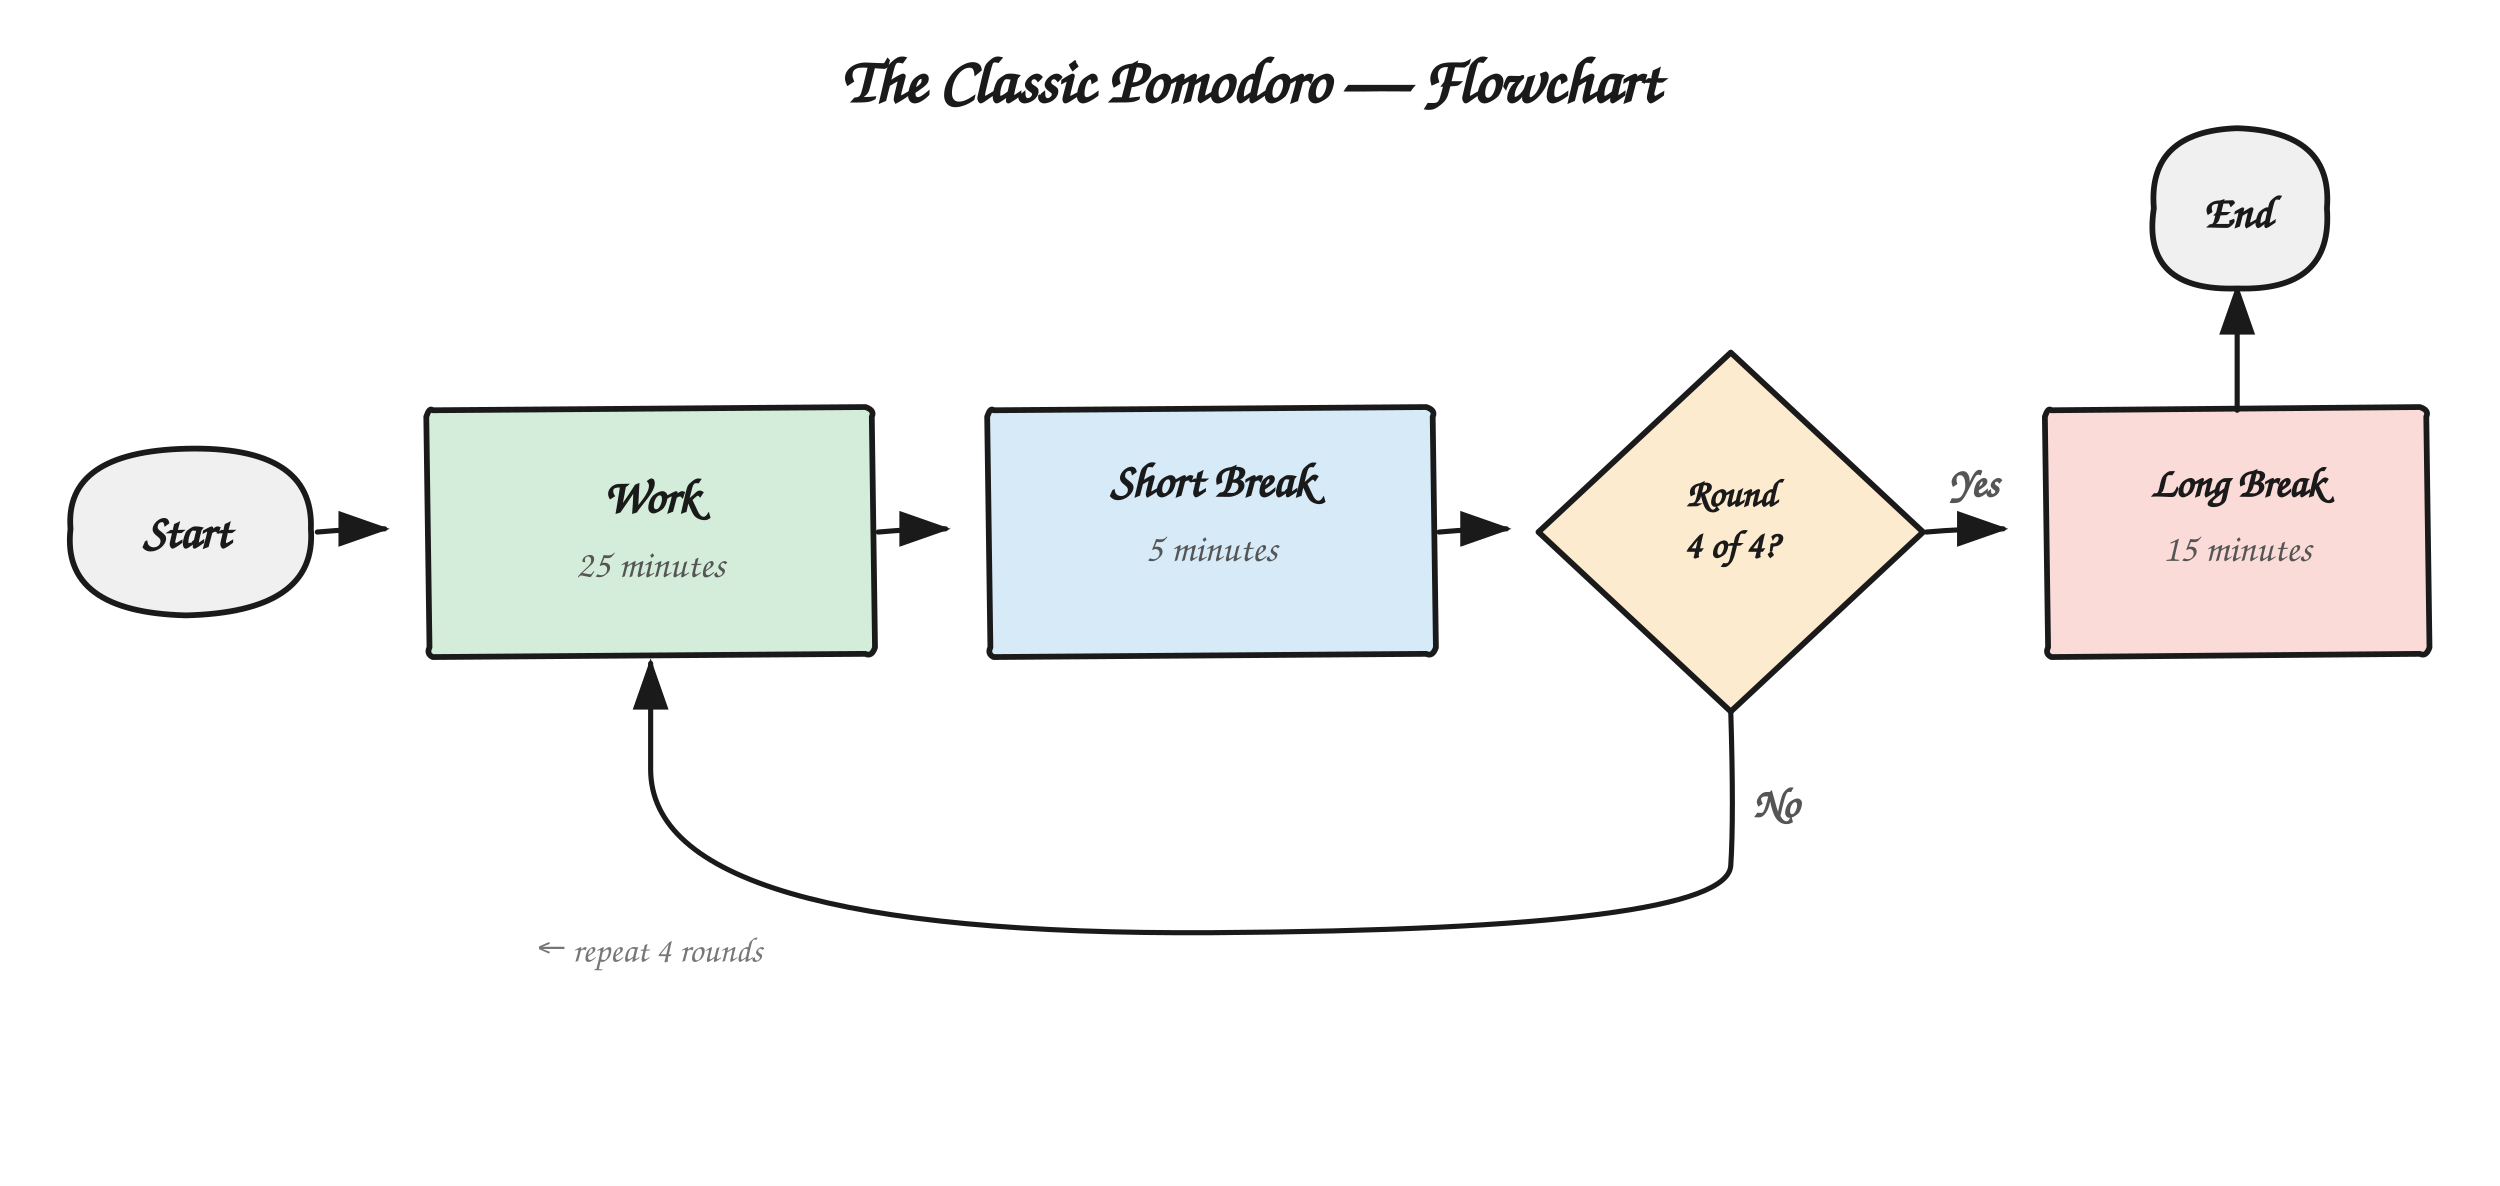
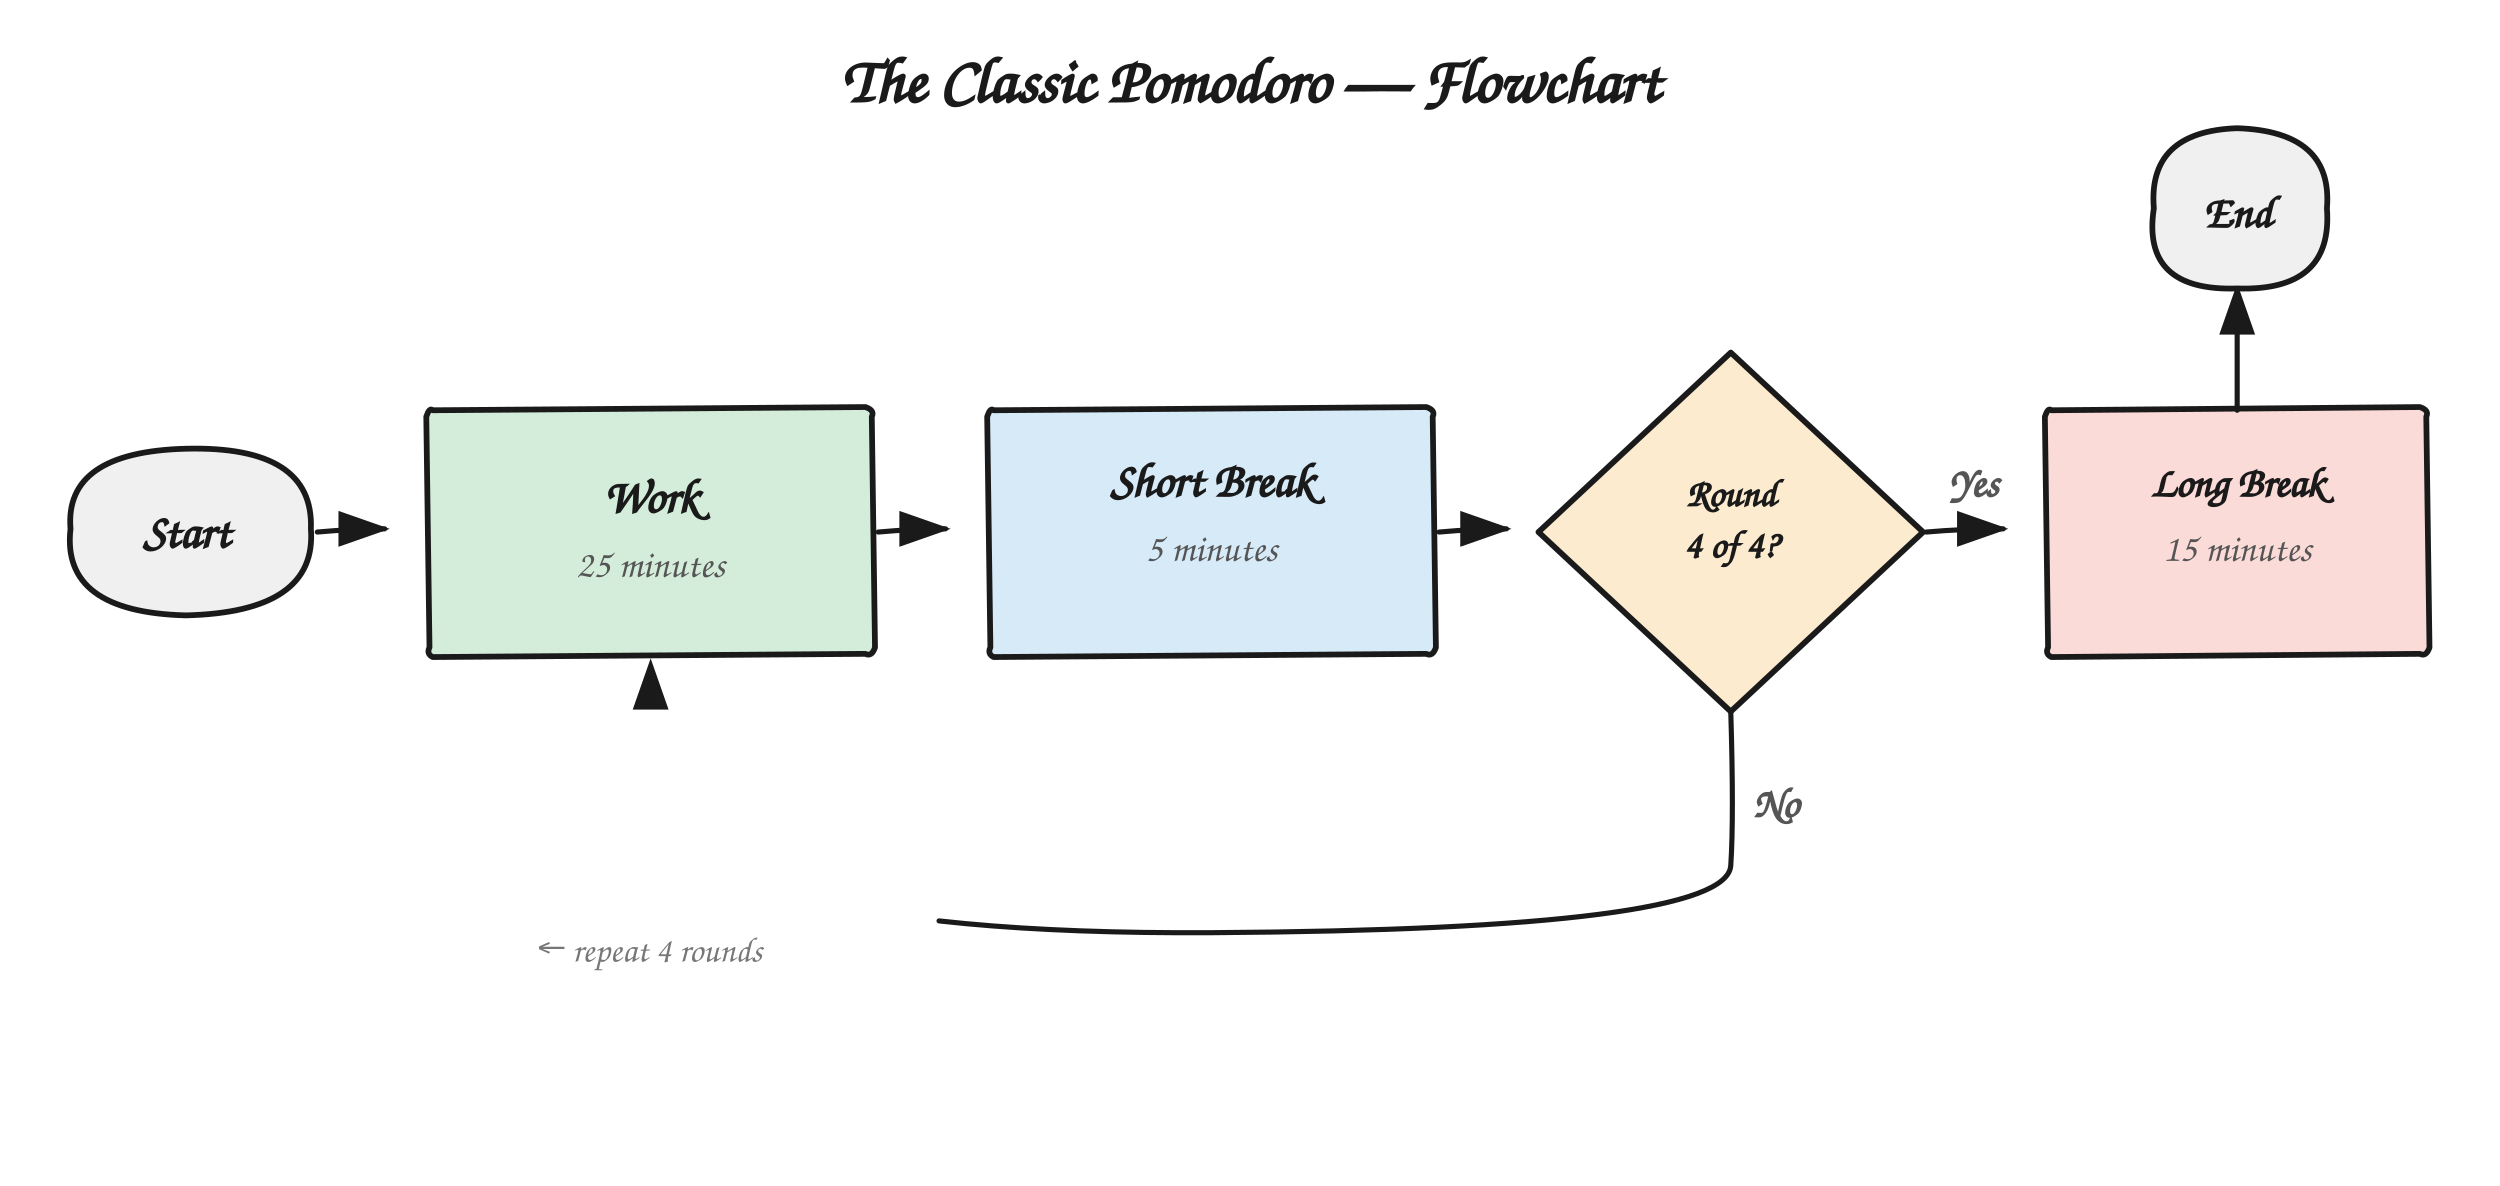
<svg xmlns="http://www.w3.org/2000/svg" width="780" height="370" viewBox="0 0 780 370">
  <style>
    text { font-family: 'Segoe Print', 'Comic Sans MS', 'Patrick Hand', cursive; fill: #1a1a1a; }
    .label { font-size: 15px; font-weight: bold; }
    .sublabel { font-size: 12px; fill: #555; }
    .small { font-size: 11px; fill: #777; }
    .arrow { fill: none; stroke: #1a1a1a; stroke-width: 1.6; stroke-linecap: round; stroke-linejoin: round; }
    .box { fill: none; stroke: #1a1a1a; stroke-width: 1.8; stroke-linecap: round; stroke-linejoin: round; }
    .fill-green { fill: #d4edda; }
    .fill-blue { fill: #d6eaf8; }
    .fill-orange { fill: #fdebd0; }
    .fill-gray { fill: #f0f0f0; }
    .fill-red { fill: #fadbd8; }
+ 
+     @keyframes fadeNode1 { 0% { opacity: 0; } 8% { opacity: 1; } }
+     @keyframes fadeNode2 { 0%, 10% { opacity: 0; } 22% { opacity: 1; } }
+     @keyframes fadeNode3 { 0%, 22% { opacity: 0; } 34% { opacity: 1; } }
+     @keyframes fadeNode4 { 0%, 34% { opacity: 0; } 46% { opacity: 1; } }
+     @keyframes fadeNode5 { 0%, 46% { opacity: 0; } 58% { opacity: 1; } }
+     @keyframes fadeNode6 { 0%, 58% { opacity: 0; } 70% { opacity: 1; } }
+     @keyframes drawArrow1 { 0%, 8% { stroke-dashoffset: 30; } 18% { stroke-dashoffset: 0; } }
+     @keyframes drawArrow2 { 0%, 20% { stroke-dashoffset: 30; } 30% { stroke-dashoffset: 0; } }
+     @keyframes drawArrow3 { 0%, 32% { stroke-dashoffset: 30; } 42% { stroke-dashoffset: 0; } }
+     @keyframes drawArrow4 { 0%, 44% { stroke-dashoffset: 300; } 58% { stroke-dashoffset: 0; } }
+     @keyframes drawArrow5 { 0%, 56% { stroke-dashoffset: 30; } 66% { stroke-dashoffset: 0; } }
+     @keyframes drawArrow6 { 0%, 68% { stroke-dashoffset: 30; } 78% { stroke-dashoffset: 0; } }
+     @keyframes loopPulse { 0%, 100% { stroke: #1a1a1a; stroke-width: 1.6; } 50% { stroke: #e8a030; stroke-width: 2.5; } }
+ 
+     .n1 { animation: fadeNode1 5s ease-out both; }
+     .n2 { animation: fadeNode2 5s ease-out both; }
+     .n3 { animation: fadeNode3 5s ease-out both; }
+     .n4 { animation: fadeNode4 5s ease-out both; }
+     .n5 { animation: fadeNode5 5s ease-out both; }
+     .n6 { animation: fadeNode6 5s ease-out both; }
+     .a1 { stroke-dasharray: 30; animation: drawArrow1 5s ease-out both; }
+     .a2 { stroke-dasharray: 30; animation: drawArrow2 5s ease-out both; }
+     .a3 { stroke-dasharray: 30; animation: drawArrow3 5s ease-out both; }
+     .a4 { stroke-dasharray: 300; animation: drawArrow4 5s ease-out both, loopPulse 3s ease-in-out 3s infinite; }
+     .a5 { stroke-dasharray: 30; animation: drawArrow5 5s ease-out both; }
+     .a6 { stroke-dasharray: 30; animation: drawArrow6 5s ease-out both; }
  </style>
  <rect width="780" height="370" fill="white" />
  <text x="390" y="32" text-anchor="middle" style="font-size:20px; font-weight:bold;">The Classic Pomodoro — Flowchart</text>
-   <path class="box fill-gray" d="M22,165 Q20,141 58,140 Q98,139 97,165 Q99,191 58,192 Q19,191 22,165" />
-   <text x="58" y="171" text-anchor="middle" class="label">Start</text>
-   <path class="arrow" d="M99,166 Q110,165 120,165" marker-end="url(#ah1)" />
-   <path class="box fill-green" d="M135,128 L270,127 Q273,128 272,130 L273,202 Q272,205 270,204 L135,205 Q133,204 134,202 L133,130 Q134,127 135,128 Z" />
-   <text x="203" y="160" text-anchor="middle" class="label">Work</text>
-   <text x="203" y="180" text-anchor="middle" class="sublabel">25 minutes</text>
-   <path class="arrow" d="M274,166 Q285,165 295,165" marker-end="url(#ah1)" />
-   <path class="box fill-blue" d="M310,128 L445,127 Q448,128 447,130 L448,202 Q447,205 445,204 L310,205 Q308,204 309,202 L308,130 Q309,127 310,128 Z" />
-   <text x="378" y="155" text-anchor="middle" class="label">Short Break</text>
-   <text x="378" y="175" text-anchor="middle" class="sublabel">5 minutes</text>
-   <path class="arrow" d="M449,166 Q460,165 470,165" marker-end="url(#ah1)" />
-   <polygon class="box fill-orange" points="540,110 600,166 540,222 480,166" />
-   <text x="540" y="158" text-anchor="middle" class="label" style="font-size:12px;">Round</text>
-   <text x="540" y="174" text-anchor="middle" class="label" style="font-size:12px;">4 of 4?</text>
-   <path class="arrow" d="M540,222 Q541,255 540,270 Q539,290 378,291 Q203,292 203,240 L203,207" marker-end="url(#ah1)" />
-   <text x="547" y="255" class="sublabel" style="font-size:13px; font-weight:bold;">No</text>
-   <path class="arrow" d="M601,166 Q612,165 625,165" marker-end="url(#ah1)" />
-   <text x="608" y="155" class="sublabel" style="font-size:13px; font-weight:bold;">Yes</text>
-   <path class="box fill-red" d="M640,128 L755,127 Q758,128 757,130 L758,202 Q757,205 755,204 L640,205 Q638,204 639,202 L638,130 Q639,127 640,128 Z" />
-   <text x="698" y="155" text-anchor="middle" class="label" style="font-size:13px;">Long Break</text>
-   <text x="698" y="175" text-anchor="middle" class="sublabel">15 minutes</text>
-   <path class="arrow" d="M698,128 L698,90" marker-end="url(#ah1)" />
-   <path class="box fill-gray" d="M672,65 Q670,41 698,40 Q728,41 726,65 Q728,91 698,90 Q668,91 672,65" />
-   <text x="698" y="71" text-anchor="middle" class="label" style="font-size:14px;">End</text>
-   <text x="203" y="300" text-anchor="middle" class="small">← repeat 4 rounds</text>
+   <g class="n1">
+     <path class="box fill-gray" d="M22,165 Q20,141 58,140 Q98,139 97,165 Q99,191 58,192 Q19,191 22,165" />
+     <text x="58" y="171" text-anchor="middle" class="label">Start</text>
+   </g>
+   <path class="arrow a1" d="M99,166 Q110,165 120,165" marker-end="url(#ah1)" />
+   <g class="n2">
+     <path class="box fill-green" d="M135,128 L270,127 Q273,128 272,130 L273,202 Q272,205 270,204 L135,205 Q133,204 134,202 L133,130 Q134,127 135,128 Z" />
+     <text x="203" y="160" text-anchor="middle" class="label">Work</text>
+     <text x="203" y="180" text-anchor="middle" class="sublabel">25 minutes</text>
+   </g>
+   <path class="arrow a2" d="M274,166 Q285,165 295,165" marker-end="url(#ah1)" />
+   <g class="n3">
+     <path class="box fill-blue" d="M310,128 L445,127 Q448,128 447,130 L448,202 Q447,205 445,204 L310,205 Q308,204 309,202 L308,130 Q309,127 310,128 Z" />
+     <text x="378" y="155" text-anchor="middle" class="label">Short Break</text>
+     <text x="378" y="175" text-anchor="middle" class="sublabel">5 minutes</text>
+   </g>
+   <path class="arrow a3" d="M449,166 Q460,165 470,165" marker-end="url(#ah1)" />
+   <g class="n4">
+     <polygon class="box fill-orange" points="540,110 600,166 540,222 480,166" />
+     <text x="540" y="158" text-anchor="middle" class="label" style="font-size:12px;">Round</text>
+     <text x="540" y="174" text-anchor="middle" class="label" style="font-size:12px;">4 of 4?</text>
+   </g>
+   <path class="arrow a4" d="M540,222 Q541,255 540,270 Q539,290 378,291 Q203,292 203,240 L203,207" marker-end="url(#ah1)" />
+   <text x="547" y="255" class="sublabel n4" style="font-size:13px; font-weight:bold;">No</text>
+   <path class="arrow a5" d="M601,166 Q612,165 625,165" marker-end="url(#ah1)" />
+   <text x="608" y="155" class="sublabel n5" style="font-size:13px; font-weight:bold;">Yes</text>
+   <g class="n5">
+     <path class="box fill-red" d="M640,128 L755,127 Q758,128 757,130 L758,202 Q757,205 755,204 L640,205 Q638,204 639,202 L638,130 Q639,127 640,128 Z" />
+     <text x="698" y="155" text-anchor="middle" class="label" style="font-size:13px;">Long Break</text>
+     <text x="698" y="175" text-anchor="middle" class="sublabel">15 minutes</text>
+   </g>
+   <path class="arrow a6" d="M698,128 L698,90" marker-end="url(#ah1)" />
+   <g class="n6">
+     <path class="box fill-gray" d="M672,65 Q670,41 698,40 Q728,41 726,65 Q728,91 698,90 Q668,91 672,65" />
+     <text x="698" y="71" text-anchor="middle" class="label" style="font-size:14px;">End</text>
+   </g>
+   <text x="203" y="300" text-anchor="middle" class="small n4">← repeat 4 rounds</text>
  <defs>
    <marker id="ah1" markerWidth="10" markerHeight="7" refX="9" refY="3.5" orient="auto">
      <path d="M0,0 L0,7 L10,3.5 Z" fill="#1a1a1a" />
    </marker>
  </defs>
</svg>
